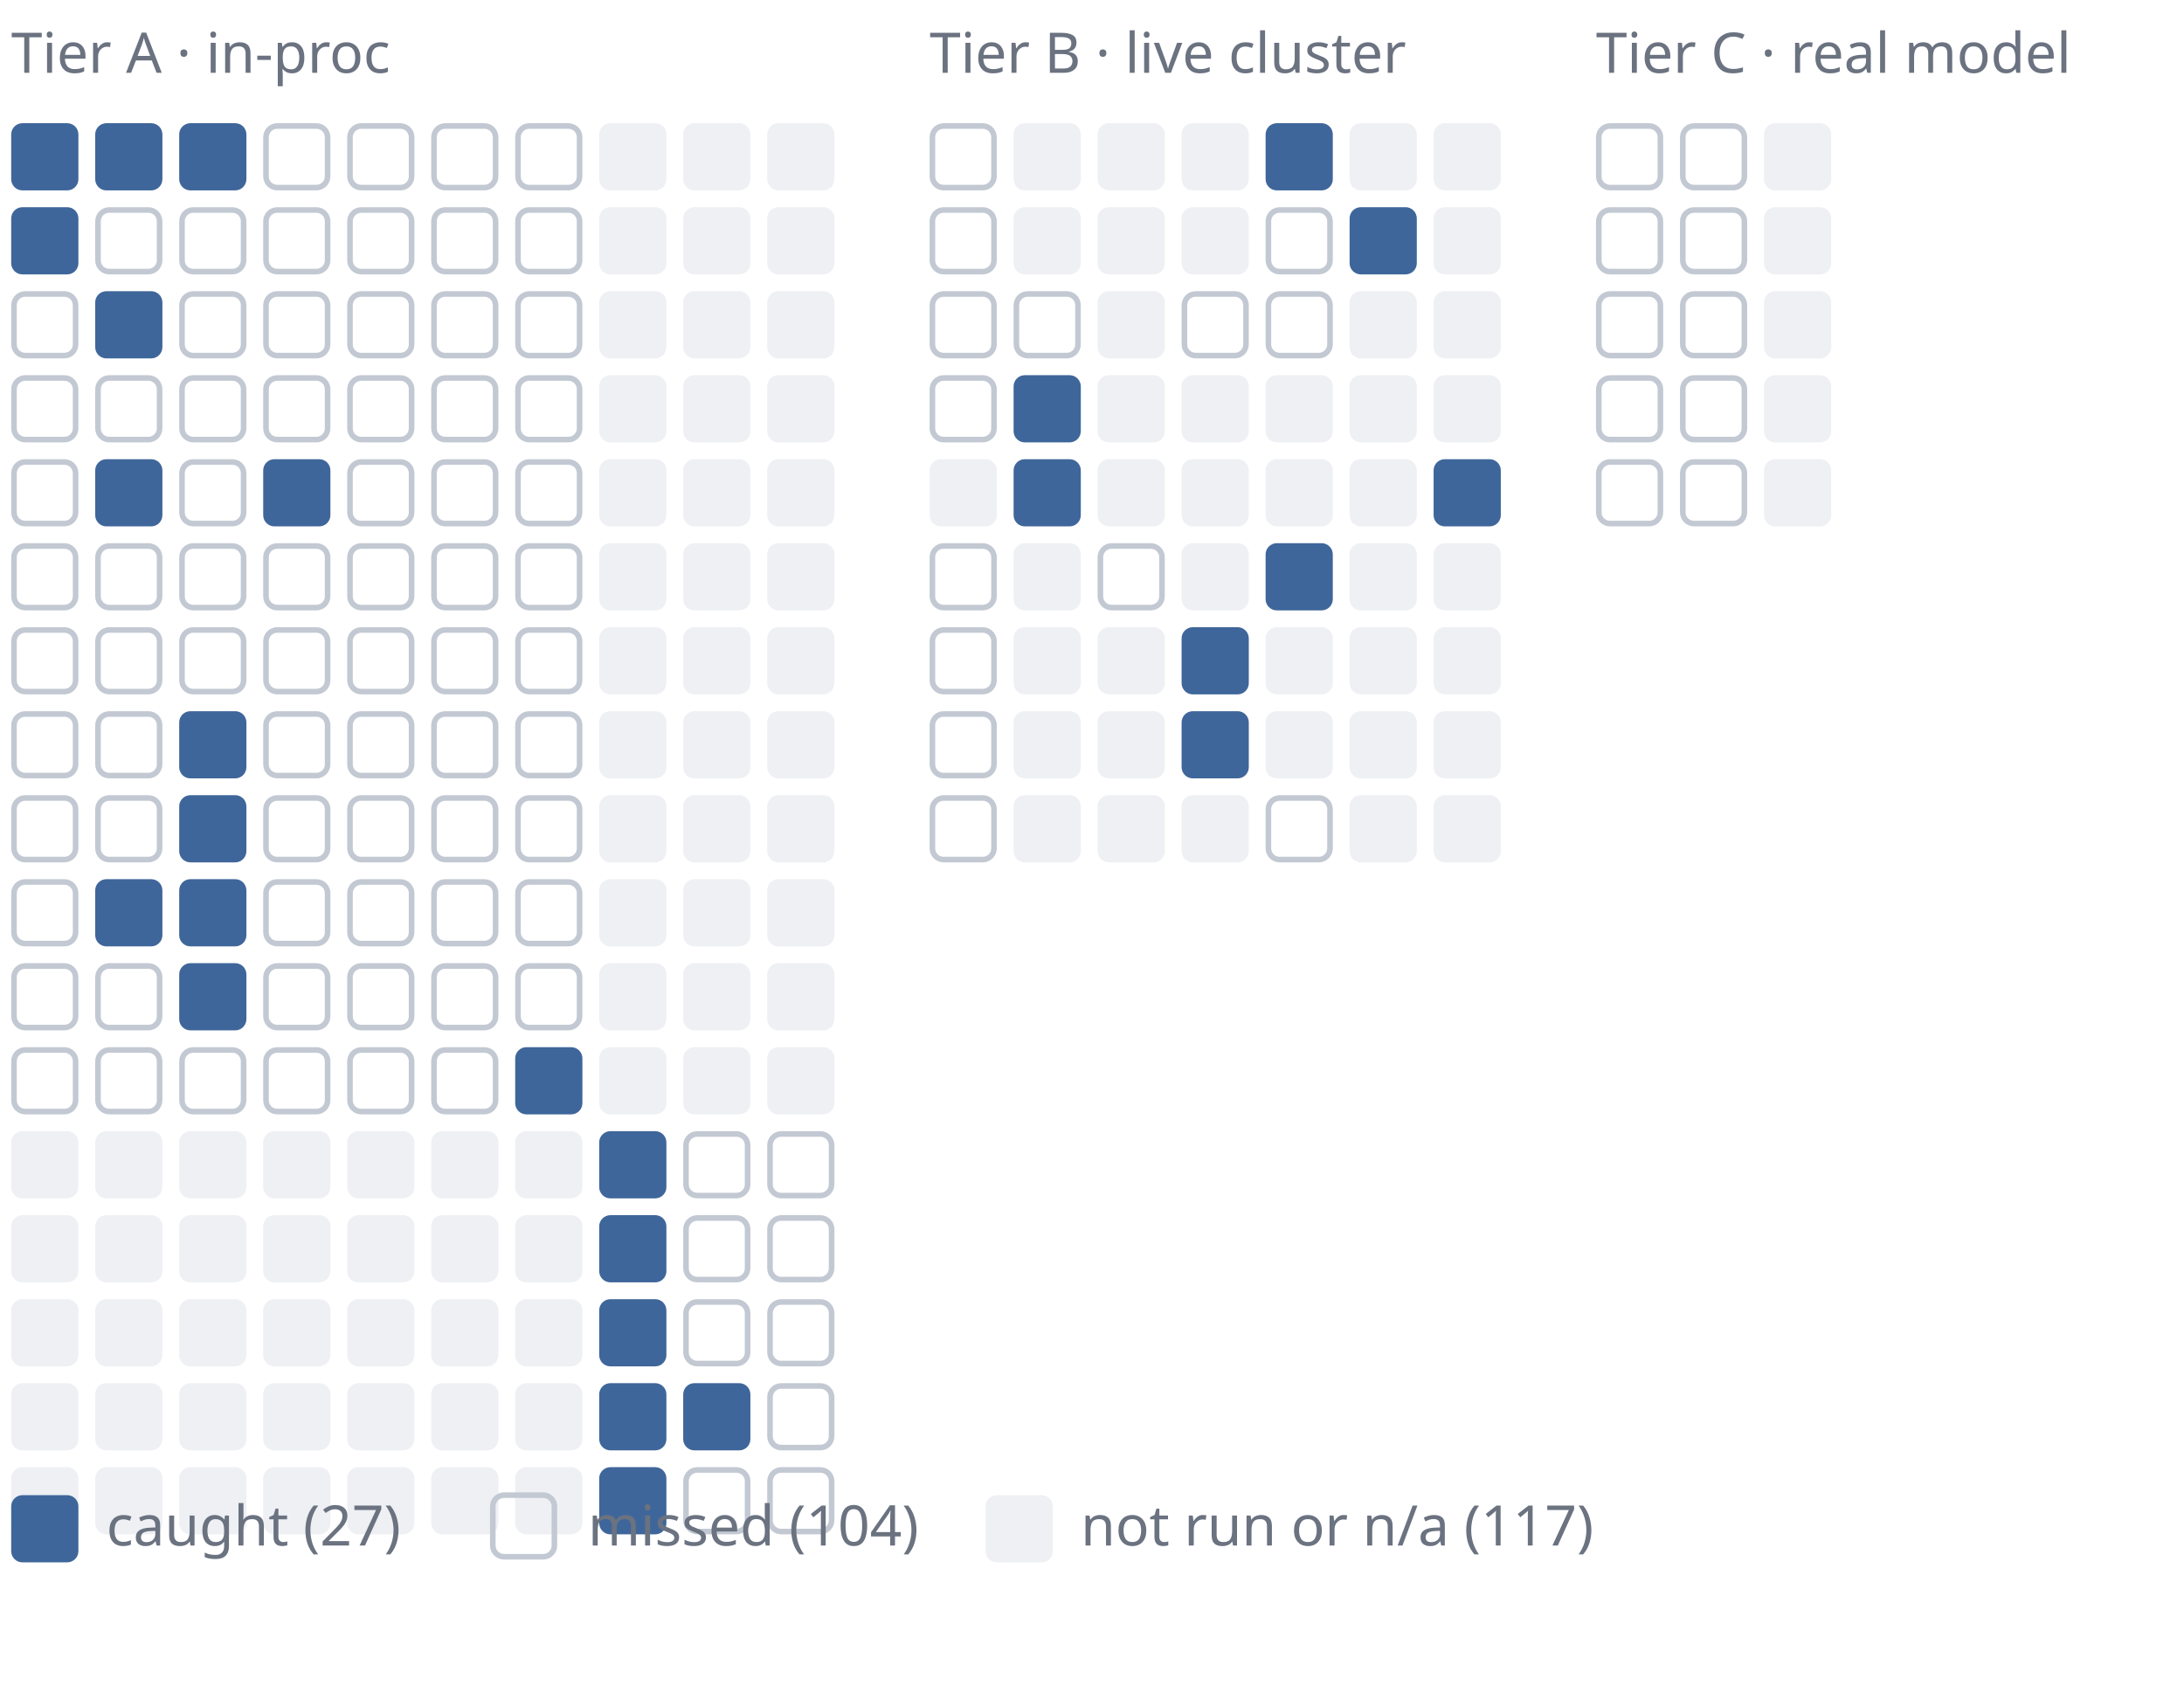
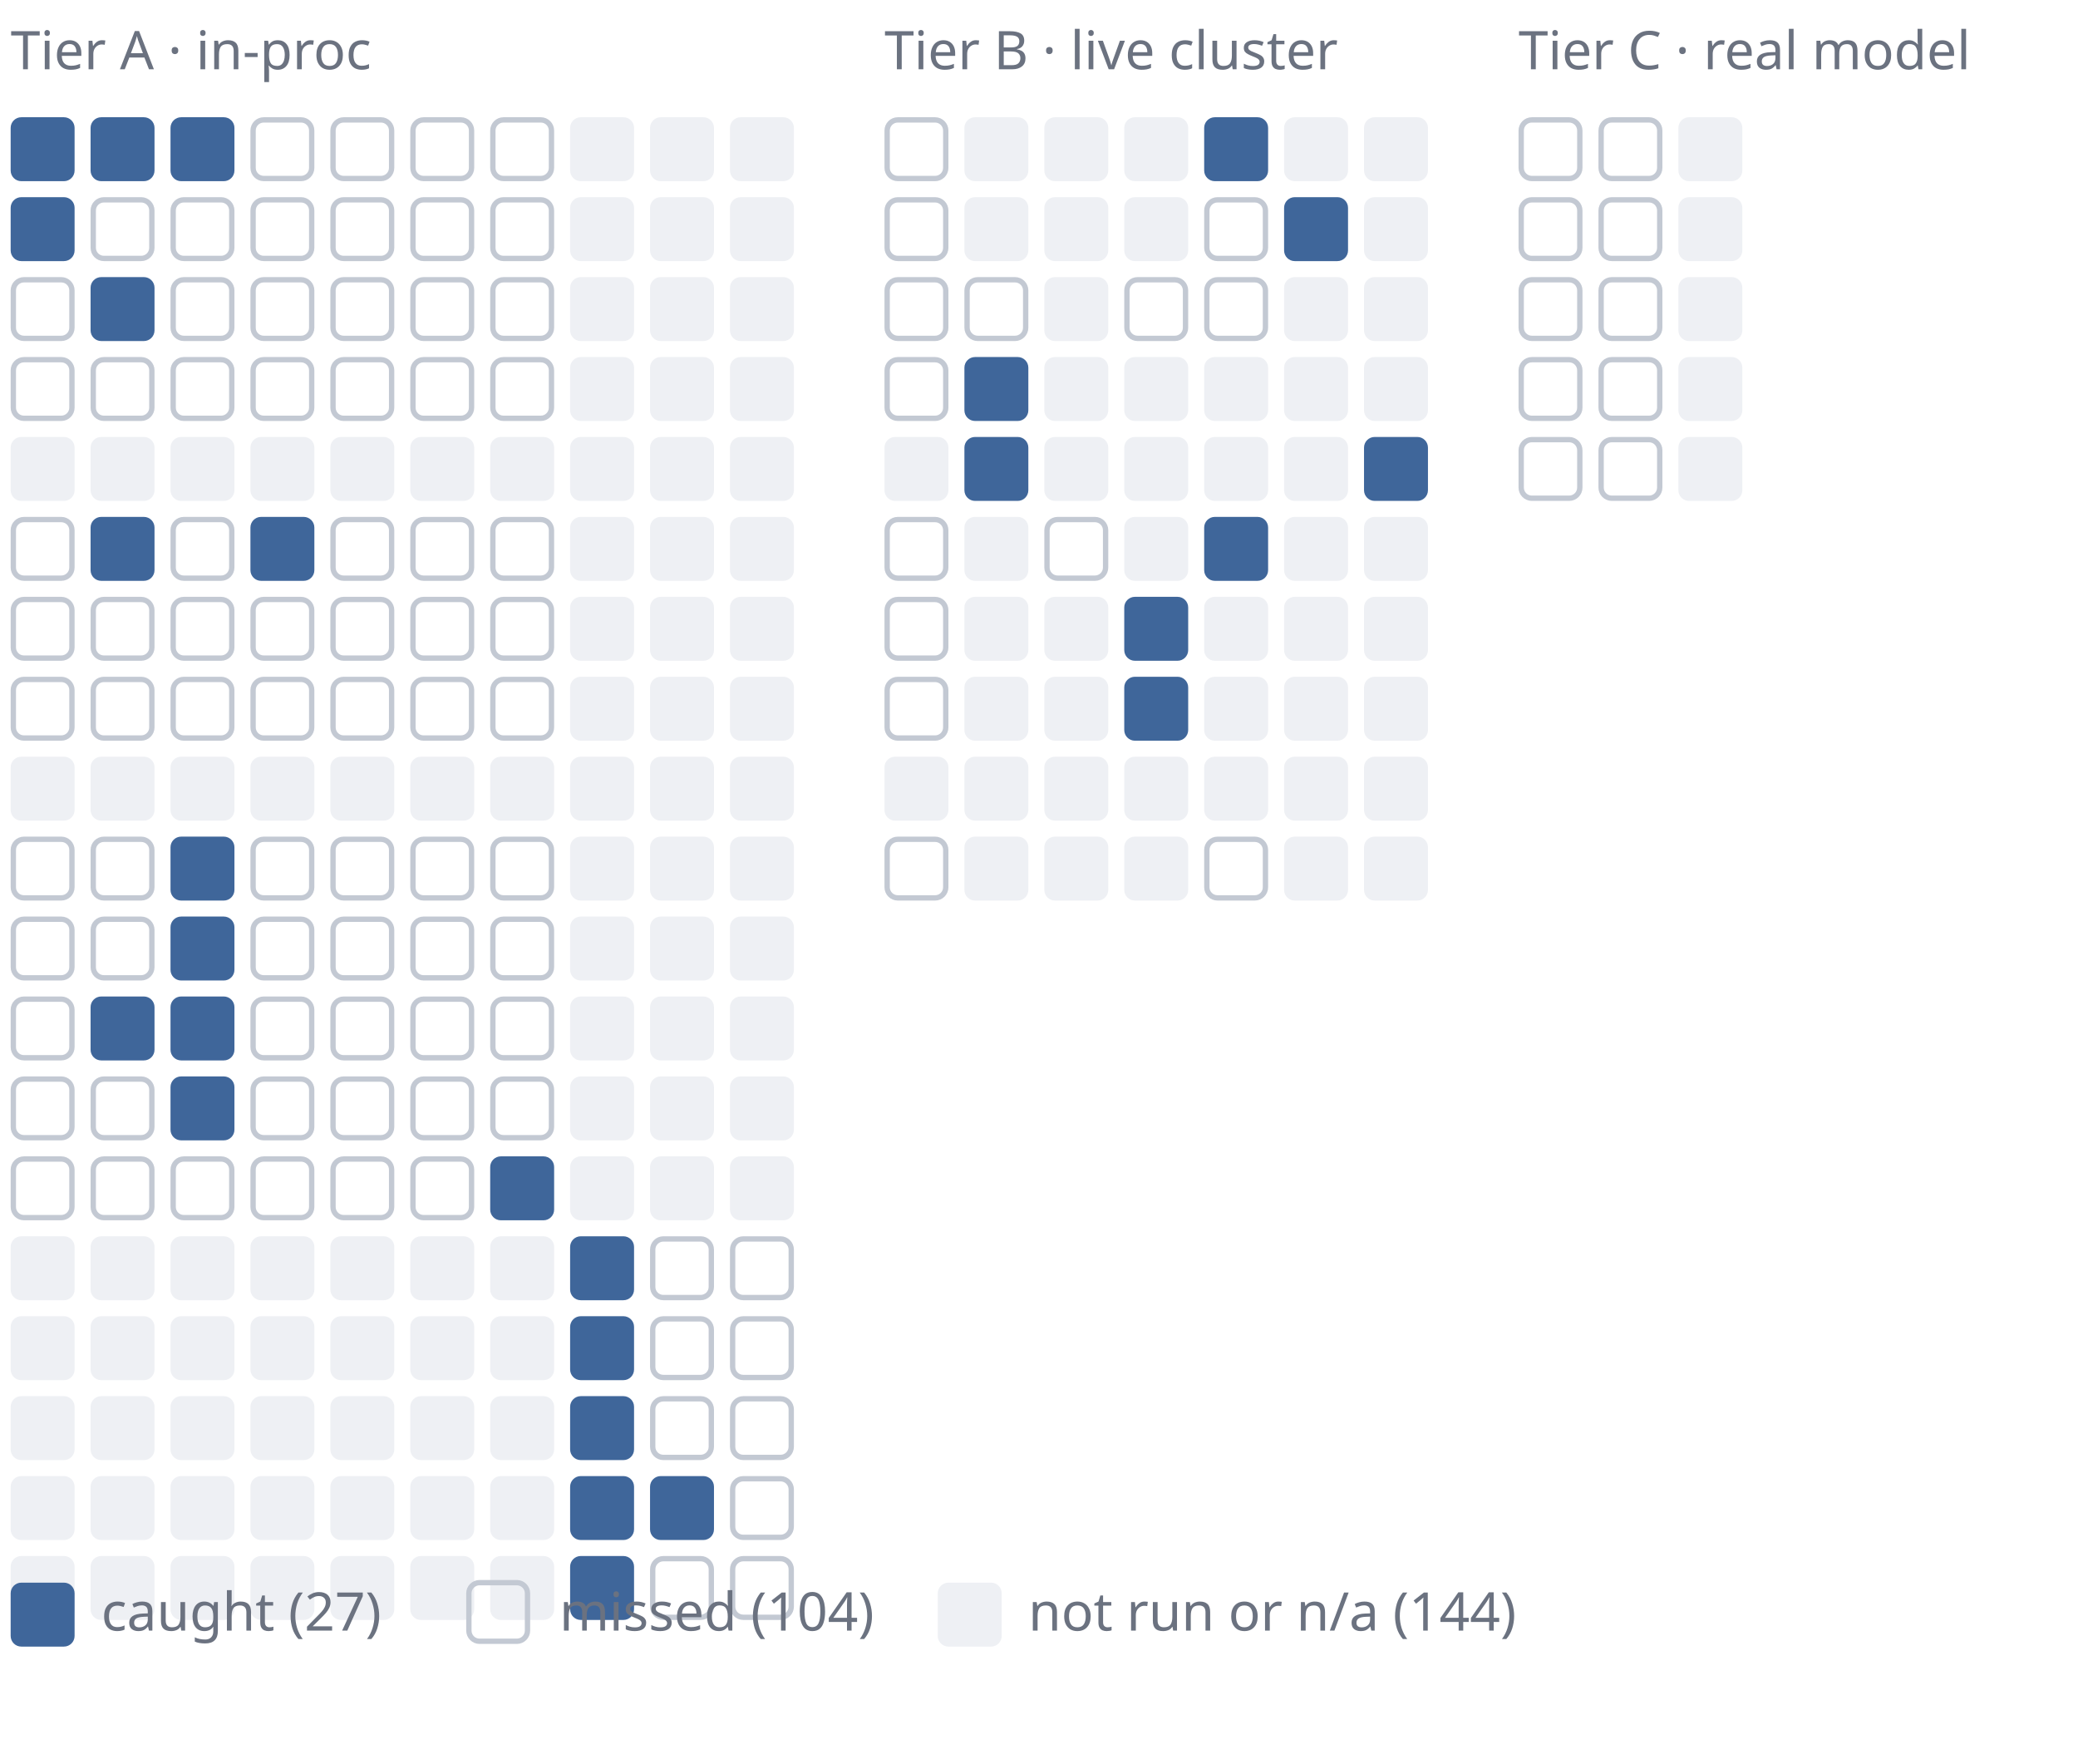
- <svg xmlns="http://www.w3.org/2000/svg" viewBox="0 0 390 301" width="390" height="301" role="img" aria-labelledby="t d">
+ <svg xmlns="http://www.w3.org/2000/svg" viewBox="0 0 390 331" width="390" height="331" role="img" aria-labelledby="t d">
  <text x="2" y="13" font-family="ui-sans-serif, system-ui, sans-serif" font-size="10" fill="#6b7280">Tier A · in-proc</text>
  <rect x="2" y="22" width="12" height="12" rx="2" fill="#3f669a" />
  <rect x="17" y="22" width="12" height="12" rx="2" fill="#3f669a" />
  <rect x="32" y="22" width="12" height="12" rx="2" fill="#3f669a" />
  <rect x="47.5" y="22.5" width="11" height="11" rx="2" fill="none" stroke="#c3c9d3" />
  <rect x="62.5" y="22.5" width="11" height="11" rx="2" fill="none" stroke="#c3c9d3" />
  <rect x="77.5" y="22.5" width="11" height="11" rx="2" fill="none" stroke="#c3c9d3" />
  <rect x="92.5" y="22.5" width="11" height="11" rx="2" fill="none" stroke="#c3c9d3" />
  <rect x="107" y="22" width="12" height="12" rx="2" fill="#eef0f4" />
  <rect x="122" y="22" width="12" height="12" rx="2" fill="#eef0f4" />
  <rect x="137" y="22" width="12" height="12" rx="2" fill="#eef0f4" />
  <rect x="2" y="37" width="12" height="12" rx="2" fill="#3f669a" />
  <rect x="17.5" y="37.5" width="11" height="11" rx="2" fill="none" stroke="#c3c9d3" />
  <rect x="32.5" y="37.5" width="11" height="11" rx="2" fill="none" stroke="#c3c9d3" />
  <rect x="47.5" y="37.5" width="11" height="11" rx="2" fill="none" stroke="#c3c9d3" />
  <rect x="62.5" y="37.5" width="11" height="11" rx="2" fill="none" stroke="#c3c9d3" />
  <rect x="77.5" y="37.5" width="11" height="11" rx="2" fill="none" stroke="#c3c9d3" />
  <rect x="92.5" y="37.5" width="11" height="11" rx="2" fill="none" stroke="#c3c9d3" />
  <rect x="107" y="37" width="12" height="12" rx="2" fill="#eef0f4" />
  <rect x="122" y="37" width="12" height="12" rx="2" fill="#eef0f4" />
  <rect x="137" y="37" width="12" height="12" rx="2" fill="#eef0f4" />
  <rect x="2.5" y="52.5" width="11" height="11" rx="2" fill="none" stroke="#c3c9d3" />
  <rect x="17" y="52" width="12" height="12" rx="2" fill="#3f669a" />
  <rect x="32.5" y="52.5" width="11" height="11" rx="2" fill="none" stroke="#c3c9d3" />
  <rect x="47.5" y="52.5" width="11" height="11" rx="2" fill="none" stroke="#c3c9d3" />
  <rect x="62.5" y="52.5" width="11" height="11" rx="2" fill="none" stroke="#c3c9d3" />
  <rect x="77.5" y="52.5" width="11" height="11" rx="2" fill="none" stroke="#c3c9d3" />
  <rect x="92.5" y="52.5" width="11" height="11" rx="2" fill="none" stroke="#c3c9d3" />
  <rect x="107" y="52" width="12" height="12" rx="2" fill="#eef0f4" />
  <rect x="122" y="52" width="12" height="12" rx="2" fill="#eef0f4" />
  <rect x="137" y="52" width="12" height="12" rx="2" fill="#eef0f4" />
  <rect x="2.5" y="67.5" width="11" height="11" rx="2" fill="none" stroke="#c3c9d3" />
  <rect x="17.5" y="67.5" width="11" height="11" rx="2" fill="none" stroke="#c3c9d3" />
  <rect x="32.5" y="67.5" width="11" height="11" rx="2" fill="none" stroke="#c3c9d3" />
  <rect x="47.5" y="67.5" width="11" height="11" rx="2" fill="none" stroke="#c3c9d3" />
  <rect x="62.5" y="67.5" width="11" height="11" rx="2" fill="none" stroke="#c3c9d3" />
  <rect x="77.5" y="67.5" width="11" height="11" rx="2" fill="none" stroke="#c3c9d3" />
  <rect x="92.5" y="67.5" width="11" height="11" rx="2" fill="none" stroke="#c3c9d3" />
  <rect x="107" y="67" width="12" height="12" rx="2" fill="#eef0f4" />
  <rect x="122" y="67" width="12" height="12" rx="2" fill="#eef0f4" />
  <rect x="137" y="67" width="12" height="12" rx="2" fill="#eef0f4" />
-   <rect x="2.5" y="82.5" width="11" height="11" rx="2" fill="none" stroke="#c3c9d3" />
-   <rect x="17" y="82" width="12" height="12" rx="2" fill="#3f669a" />
-   <rect x="32.5" y="82.5" width="11" height="11" rx="2" fill="none" stroke="#c3c9d3" />
-   <rect x="47" y="82" width="12" height="12" rx="2" fill="#3f669a" />
-   <rect x="62.5" y="82.5" width="11" height="11" rx="2" fill="none" stroke="#c3c9d3" />
-   <rect x="77.5" y="82.5" width="11" height="11" rx="2" fill="none" stroke="#c3c9d3" />
-   <rect x="92.5" y="82.5" width="11" height="11" rx="2" fill="none" stroke="#c3c9d3" />
+   <rect x="2" y="82" width="12" height="12" rx="2" fill="#eef0f4" />
+   <rect x="17" y="82" width="12" height="12" rx="2" fill="#eef0f4" />
+   <rect x="32" y="82" width="12" height="12" rx="2" fill="#eef0f4" />
+   <rect x="47" y="82" width="12" height="12" rx="2" fill="#eef0f4" />
+   <rect x="62" y="82" width="12" height="12" rx="2" fill="#eef0f4" />
+   <rect x="77" y="82" width="12" height="12" rx="2" fill="#eef0f4" />
+   <rect x="92" y="82" width="12" height="12" rx="2" fill="#eef0f4" />
  <rect x="107" y="82" width="12" height="12" rx="2" fill="#eef0f4" />
  <rect x="122" y="82" width="12" height="12" rx="2" fill="#eef0f4" />
  <rect x="137" y="82" width="12" height="12" rx="2" fill="#eef0f4" />
  <rect x="2.5" y="97.5" width="11" height="11" rx="2" fill="none" stroke="#c3c9d3" />
-   <rect x="17.5" y="97.5" width="11" height="11" rx="2" fill="none" stroke="#c3c9d3" />
+   <rect x="17" y="97" width="12" height="12" rx="2" fill="#3f669a" />
  <rect x="32.5" y="97.5" width="11" height="11" rx="2" fill="none" stroke="#c3c9d3" />
-   <rect x="47.5" y="97.5" width="11" height="11" rx="2" fill="none" stroke="#c3c9d3" />
+   <rect x="47" y="97" width="12" height="12" rx="2" fill="#3f669a" />
  <rect x="62.5" y="97.5" width="11" height="11" rx="2" fill="none" stroke="#c3c9d3" />
  <rect x="77.5" y="97.5" width="11" height="11" rx="2" fill="none" stroke="#c3c9d3" />
  <rect x="92.5" y="97.5" width="11" height="11" rx="2" fill="none" stroke="#c3c9d3" />
  <rect x="107" y="97" width="12" height="12" rx="2" fill="#eef0f4" />
  <rect x="122" y="97" width="12" height="12" rx="2" fill="#eef0f4" />
  <rect x="137" y="97" width="12" height="12" rx="2" fill="#eef0f4" />
  <rect x="2.5" y="112.5" width="11" height="11" rx="2" fill="none" stroke="#c3c9d3" />
  <rect x="17.5" y="112.5" width="11" height="11" rx="2" fill="none" stroke="#c3c9d3" />
  <rect x="32.5" y="112.5" width="11" height="11" rx="2" fill="none" stroke="#c3c9d3" />
  <rect x="47.5" y="112.5" width="11" height="11" rx="2" fill="none" stroke="#c3c9d3" />
  <rect x="62.5" y="112.5" width="11" height="11" rx="2" fill="none" stroke="#c3c9d3" />
  <rect x="77.5" y="112.5" width="11" height="11" rx="2" fill="none" stroke="#c3c9d3" />
  <rect x="92.5" y="112.5" width="11" height="11" rx="2" fill="none" stroke="#c3c9d3" />
  <rect x="107" y="112" width="12" height="12" rx="2" fill="#eef0f4" />
  <rect x="122" y="112" width="12" height="12" rx="2" fill="#eef0f4" />
  <rect x="137" y="112" width="12" height="12" rx="2" fill="#eef0f4" />
  <rect x="2.5" y="127.5" width="11" height="11" rx="2" fill="none" stroke="#c3c9d3" />
  <rect x="17.5" y="127.5" width="11" height="11" rx="2" fill="none" stroke="#c3c9d3" />
-   <rect x="32" y="127" width="12" height="12" rx="2" fill="#3f669a" />
+   <rect x="32.5" y="127.5" width="11" height="11" rx="2" fill="none" stroke="#c3c9d3" />
  <rect x="47.5" y="127.5" width="11" height="11" rx="2" fill="none" stroke="#c3c9d3" />
  <rect x="62.5" y="127.5" width="11" height="11" rx="2" fill="none" stroke="#c3c9d3" />
  <rect x="77.5" y="127.5" width="11" height="11" rx="2" fill="none" stroke="#c3c9d3" />
  <rect x="92.5" y="127.5" width="11" height="11" rx="2" fill="none" stroke="#c3c9d3" />
  <rect x="107" y="127" width="12" height="12" rx="2" fill="#eef0f4" />
  <rect x="122" y="127" width="12" height="12" rx="2" fill="#eef0f4" />
  <rect x="137" y="127" width="12" height="12" rx="2" fill="#eef0f4" />
-   <rect x="2.5" y="142.5" width="11" height="11" rx="2" fill="none" stroke="#c3c9d3" />
-   <rect x="17.5" y="142.5" width="11" height="11" rx="2" fill="none" stroke="#c3c9d3" />
-   <rect x="32" y="142" width="12" height="12" rx="2" fill="#3f669a" />
-   <rect x="47.5" y="142.5" width="11" height="11" rx="2" fill="none" stroke="#c3c9d3" />
-   <rect x="62.5" y="142.5" width="11" height="11" rx="2" fill="none" stroke="#c3c9d3" />
-   <rect x="77.5" y="142.5" width="11" height="11" rx="2" fill="none" stroke="#c3c9d3" />
-   <rect x="92.5" y="142.5" width="11" height="11" rx="2" fill="none" stroke="#c3c9d3" />
+   <rect x="2" y="142" width="12" height="12" rx="2" fill="#eef0f4" />
+   <rect x="17" y="142" width="12" height="12" rx="2" fill="#eef0f4" />
+   <rect x="32" y="142" width="12" height="12" rx="2" fill="#eef0f4" />
+   <rect x="47" y="142" width="12" height="12" rx="2" fill="#eef0f4" />
+   <rect x="62" y="142" width="12" height="12" rx="2" fill="#eef0f4" />
+   <rect x="77" y="142" width="12" height="12" rx="2" fill="#eef0f4" />
+   <rect x="92" y="142" width="12" height="12" rx="2" fill="#eef0f4" />
  <rect x="107" y="142" width="12" height="12" rx="2" fill="#eef0f4" />
  <rect x="122" y="142" width="12" height="12" rx="2" fill="#eef0f4" />
  <rect x="137" y="142" width="12" height="12" rx="2" fill="#eef0f4" />
  <rect x="2.5" y="157.5" width="11" height="11" rx="2" fill="none" stroke="#c3c9d3" />
-   <rect x="17" y="157" width="12" height="12" rx="2" fill="#3f669a" />
+   <rect x="17.5" y="157.5" width="11" height="11" rx="2" fill="none" stroke="#c3c9d3" />
  <rect x="32" y="157" width="12" height="12" rx="2" fill="#3f669a" />
  <rect x="47.5" y="157.5" width="11" height="11" rx="2" fill="none" stroke="#c3c9d3" />
  <rect x="62.5" y="157.5" width="11" height="11" rx="2" fill="none" stroke="#c3c9d3" />
  <rect x="77.5" y="157.5" width="11" height="11" rx="2" fill="none" stroke="#c3c9d3" />
  <rect x="92.5" y="157.5" width="11" height="11" rx="2" fill="none" stroke="#c3c9d3" />
  <rect x="107" y="157" width="12" height="12" rx="2" fill="#eef0f4" />
  <rect x="122" y="157" width="12" height="12" rx="2" fill="#eef0f4" />
  <rect x="137" y="157" width="12" height="12" rx="2" fill="#eef0f4" />
  <rect x="2.5" y="172.5" width="11" height="11" rx="2" fill="none" stroke="#c3c9d3" />
  <rect x="17.5" y="172.5" width="11" height="11" rx="2" fill="none" stroke="#c3c9d3" />
  <rect x="32" y="172" width="12" height="12" rx="2" fill="#3f669a" />
  <rect x="47.5" y="172.5" width="11" height="11" rx="2" fill="none" stroke="#c3c9d3" />
  <rect x="62.5" y="172.5" width="11" height="11" rx="2" fill="none" stroke="#c3c9d3" />
  <rect x="77.5" y="172.5" width="11" height="11" rx="2" fill="none" stroke="#c3c9d3" />
  <rect x="92.5" y="172.5" width="11" height="11" rx="2" fill="none" stroke="#c3c9d3" />
  <rect x="107" y="172" width="12" height="12" rx="2" fill="#eef0f4" />
  <rect x="122" y="172" width="12" height="12" rx="2" fill="#eef0f4" />
  <rect x="137" y="172" width="12" height="12" rx="2" fill="#eef0f4" />
  <rect x="2.5" y="187.5" width="11" height="11" rx="2" fill="none" stroke="#c3c9d3" />
-   <rect x="17.5" y="187.5" width="11" height="11" rx="2" fill="none" stroke="#c3c9d3" />
-   <rect x="32.5" y="187.5" width="11" height="11" rx="2" fill="none" stroke="#c3c9d3" />
+   <rect x="17" y="187" width="12" height="12" rx="2" fill="#3f669a" />
+   <rect x="32" y="187" width="12" height="12" rx="2" fill="#3f669a" />
  <rect x="47.5" y="187.5" width="11" height="11" rx="2" fill="none" stroke="#c3c9d3" />
  <rect x="62.5" y="187.5" width="11" height="11" rx="2" fill="none" stroke="#c3c9d3" />
  <rect x="77.5" y="187.5" width="11" height="11" rx="2" fill="none" stroke="#c3c9d3" />
-   <rect x="92" y="187" width="12" height="12" rx="2" fill="#3f669a" />
+   <rect x="92.5" y="187.5" width="11" height="11" rx="2" fill="none" stroke="#c3c9d3" />
  <rect x="107" y="187" width="12" height="12" rx="2" fill="#eef0f4" />
  <rect x="122" y="187" width="12" height="12" rx="2" fill="#eef0f4" />
  <rect x="137" y="187" width="12" height="12" rx="2" fill="#eef0f4" />
-   <rect x="2" y="202" width="12" height="12" rx="2" fill="#eef0f4" />
-   <rect x="17" y="202" width="12" height="12" rx="2" fill="#eef0f4" />
-   <rect x="32" y="202" width="12" height="12" rx="2" fill="#eef0f4" />
-   <rect x="47" y="202" width="12" height="12" rx="2" fill="#eef0f4" />
-   <rect x="62" y="202" width="12" height="12" rx="2" fill="#eef0f4" />
-   <rect x="77" y="202" width="12" height="12" rx="2" fill="#eef0f4" />
-   <rect x="92" y="202" width="12" height="12" rx="2" fill="#eef0f4" />
-   <rect x="107" y="202" width="12" height="12" rx="2" fill="#3f669a" />
-   <rect x="122.5" y="202.5" width="11" height="11" rx="2" fill="none" stroke="#c3c9d3" />
-   <rect x="137.5" y="202.5" width="11" height="11" rx="2" fill="none" stroke="#c3c9d3" />
-   <rect x="2" y="217" width="12" height="12" rx="2" fill="#eef0f4" />
-   <rect x="17" y="217" width="12" height="12" rx="2" fill="#eef0f4" />
-   <rect x="32" y="217" width="12" height="12" rx="2" fill="#eef0f4" />
-   <rect x="47" y="217" width="12" height="12" rx="2" fill="#eef0f4" />
-   <rect x="62" y="217" width="12" height="12" rx="2" fill="#eef0f4" />
-   <rect x="77" y="217" width="12" height="12" rx="2" fill="#eef0f4" />
-   <rect x="92" y="217" width="12" height="12" rx="2" fill="#eef0f4" />
-   <rect x="107" y="217" width="12" height="12" rx="2" fill="#3f669a" />
-   <rect x="122.5" y="217.5" width="11" height="11" rx="2" fill="none" stroke="#c3c9d3" />
-   <rect x="137.5" y="217.5" width="11" height="11" rx="2" fill="none" stroke="#c3c9d3" />
+   <rect x="2.5" y="202.5" width="11" height="11" rx="2" fill="none" stroke="#c3c9d3" />
+   <rect x="17.5" y="202.5" width="11" height="11" rx="2" fill="none" stroke="#c3c9d3" />
+   <rect x="32" y="202" width="12" height="12" rx="2" fill="#3f669a" />
+   <rect x="47.5" y="202.5" width="11" height="11" rx="2" fill="none" stroke="#c3c9d3" />
+   <rect x="62.5" y="202.5" width="11" height="11" rx="2" fill="none" stroke="#c3c9d3" />
+   <rect x="77.5" y="202.5" width="11" height="11" rx="2" fill="none" stroke="#c3c9d3" />
+   <rect x="92.5" y="202.5" width="11" height="11" rx="2" fill="none" stroke="#c3c9d3" />
+   <rect x="107" y="202" width="12" height="12" rx="2" fill="#eef0f4" />
+   <rect x="122" y="202" width="12" height="12" rx="2" fill="#eef0f4" />
+   <rect x="137" y="202" width="12" height="12" rx="2" fill="#eef0f4" />
+   <rect x="2.5" y="217.5" width="11" height="11" rx="2" fill="none" stroke="#c3c9d3" />
+   <rect x="17.5" y="217.5" width="11" height="11" rx="2" fill="none" stroke="#c3c9d3" />
+   <rect x="32.5" y="217.5" width="11" height="11" rx="2" fill="none" stroke="#c3c9d3" />
+   <rect x="47.5" y="217.5" width="11" height="11" rx="2" fill="none" stroke="#c3c9d3" />
+   <rect x="62.5" y="217.5" width="11" height="11" rx="2" fill="none" stroke="#c3c9d3" />
+   <rect x="77.5" y="217.5" width="11" height="11" rx="2" fill="none" stroke="#c3c9d3" />
+   <rect x="92" y="217" width="12" height="12" rx="2" fill="#3f669a" />
+   <rect x="107" y="217" width="12" height="12" rx="2" fill="#eef0f4" />
+   <rect x="122" y="217" width="12" height="12" rx="2" fill="#eef0f4" />
+   <rect x="137" y="217" width="12" height="12" rx="2" fill="#eef0f4" />
  <rect x="2" y="232" width="12" height="12" rx="2" fill="#eef0f4" />
  <rect x="17" y="232" width="12" height="12" rx="2" fill="#eef0f4" />
  <rect x="32" y="232" width="12" height="12" rx="2" fill="#eef0f4" />
  <rect x="47" y="232" width="12" height="12" rx="2" fill="#eef0f4" />
  <rect x="62" y="232" width="12" height="12" rx="2" fill="#eef0f4" />
  <rect x="77" y="232" width="12" height="12" rx="2" fill="#eef0f4" />
  <rect x="92" y="232" width="12" height="12" rx="2" fill="#eef0f4" />
  <rect x="107" y="232" width="12" height="12" rx="2" fill="#3f669a" />
  <rect x="122.5" y="232.5" width="11" height="11" rx="2" fill="none" stroke="#c3c9d3" />
  <rect x="137.5" y="232.5" width="11" height="11" rx="2" fill="none" stroke="#c3c9d3" />
  <rect x="2" y="247" width="12" height="12" rx="2" fill="#eef0f4" />
  <rect x="17" y="247" width="12" height="12" rx="2" fill="#eef0f4" />
  <rect x="32" y="247" width="12" height="12" rx="2" fill="#eef0f4" />
  <rect x="47" y="247" width="12" height="12" rx="2" fill="#eef0f4" />
  <rect x="62" y="247" width="12" height="12" rx="2" fill="#eef0f4" />
  <rect x="77" y="247" width="12" height="12" rx="2" fill="#eef0f4" />
  <rect x="92" y="247" width="12" height="12" rx="2" fill="#eef0f4" />
  <rect x="107" y="247" width="12" height="12" rx="2" fill="#3f669a" />
-   <rect x="122" y="247" width="12" height="12" rx="2" fill="#3f669a" />
+   <rect x="122.5" y="247.5" width="11" height="11" rx="2" fill="none" stroke="#c3c9d3" />
  <rect x="137.5" y="247.5" width="11" height="11" rx="2" fill="none" stroke="#c3c9d3" />
  <rect x="2" y="262" width="12" height="12" rx="2" fill="#eef0f4" />
  <rect x="17" y="262" width="12" height="12" rx="2" fill="#eef0f4" />
  <rect x="32" y="262" width="12" height="12" rx="2" fill="#eef0f4" />
  <rect x="47" y="262" width="12" height="12" rx="2" fill="#eef0f4" />
  <rect x="62" y="262" width="12" height="12" rx="2" fill="#eef0f4" />
  <rect x="77" y="262" width="12" height="12" rx="2" fill="#eef0f4" />
  <rect x="92" y="262" width="12" height="12" rx="2" fill="#eef0f4" />
  <rect x="107" y="262" width="12" height="12" rx="2" fill="#3f669a" />
  <rect x="122.5" y="262.5" width="11" height="11" rx="2" fill="none" stroke="#c3c9d3" />
  <rect x="137.5" y="262.5" width="11" height="11" rx="2" fill="none" stroke="#c3c9d3" />
+   <rect x="2" y="277" width="12" height="12" rx="2" fill="#eef0f4" />
+   <rect x="17" y="277" width="12" height="12" rx="2" fill="#eef0f4" />
+   <rect x="32" y="277" width="12" height="12" rx="2" fill="#eef0f4" />
+   <rect x="47" y="277" width="12" height="12" rx="2" fill="#eef0f4" />
+   <rect x="62" y="277" width="12" height="12" rx="2" fill="#eef0f4" />
+   <rect x="77" y="277" width="12" height="12" rx="2" fill="#eef0f4" />
+   <rect x="92" y="277" width="12" height="12" rx="2" fill="#eef0f4" />
+   <rect x="107" y="277" width="12" height="12" rx="2" fill="#3f669a" />
+   <rect x="122" y="277" width="12" height="12" rx="2" fill="#3f669a" />
+   <rect x="137.5" y="277.5" width="11" height="11" rx="2" fill="none" stroke="#c3c9d3" />
+   <rect x="2" y="292" width="12" height="12" rx="2" fill="#eef0f4" />
+   <rect x="17" y="292" width="12" height="12" rx="2" fill="#eef0f4" />
+   <rect x="32" y="292" width="12" height="12" rx="2" fill="#eef0f4" />
+   <rect x="47" y="292" width="12" height="12" rx="2" fill="#eef0f4" />
+   <rect x="62" y="292" width="12" height="12" rx="2" fill="#eef0f4" />
+   <rect x="77" y="292" width="12" height="12" rx="2" fill="#eef0f4" />
+   <rect x="92" y="292" width="12" height="12" rx="2" fill="#eef0f4" />
+   <rect x="107" y="292" width="12" height="12" rx="2" fill="#3f669a" />
+   <rect x="122.5" y="292.5" width="11" height="11" rx="2" fill="none" stroke="#c3c9d3" />
+   <rect x="137.5" y="292.5" width="11" height="11" rx="2" fill="none" stroke="#c3c9d3" />
  <text x="166" y="13" font-family="ui-sans-serif, system-ui, sans-serif" font-size="10" fill="#6b7280">Tier B · live cluster</text>
  <rect x="166.5" y="22.5" width="11" height="11" rx="2" fill="none" stroke="#c3c9d3" />
  <rect x="181" y="22" width="12" height="12" rx="2" fill="#eef0f4" />
  <rect x="196" y="22" width="12" height="12" rx="2" fill="#eef0f4" />
  <rect x="211" y="22" width="12" height="12" rx="2" fill="#eef0f4" />
  <rect x="226" y="22" width="12" height="12" rx="2" fill="#3f669a" />
  <rect x="241" y="22" width="12" height="12" rx="2" fill="#eef0f4" />
  <rect x="256" y="22" width="12" height="12" rx="2" fill="#eef0f4" />
  <rect x="166.5" y="37.5" width="11" height="11" rx="2" fill="none" stroke="#c3c9d3" />
  <rect x="181" y="37" width="12" height="12" rx="2" fill="#eef0f4" />
  <rect x="196" y="37" width="12" height="12" rx="2" fill="#eef0f4" />
  <rect x="211" y="37" width="12" height="12" rx="2" fill="#eef0f4" />
  <rect x="226.5" y="37.5" width="11" height="11" rx="2" fill="none" stroke="#c3c9d3" />
  <rect x="241" y="37" width="12" height="12" rx="2" fill="#3f669a" />
  <rect x="256" y="37" width="12" height="12" rx="2" fill="#eef0f4" />
  <rect x="166.5" y="52.5" width="11" height="11" rx="2" fill="none" stroke="#c3c9d3" />
  <rect x="181.5" y="52.5" width="11" height="11" rx="2" fill="none" stroke="#c3c9d3" />
  <rect x="196" y="52" width="12" height="12" rx="2" fill="#eef0f4" />
  <rect x="211.5" y="52.5" width="11" height="11" rx="2" fill="none" stroke="#c3c9d3" />
  <rect x="226.5" y="52.5" width="11" height="11" rx="2" fill="none" stroke="#c3c9d3" />
  <rect x="241" y="52" width="12" height="12" rx="2" fill="#eef0f4" />
  <rect x="256" y="52" width="12" height="12" rx="2" fill="#eef0f4" />
  <rect x="166.5" y="67.5" width="11" height="11" rx="2" fill="none" stroke="#c3c9d3" />
  <rect x="181" y="67" width="12" height="12" rx="2" fill="#3f669a" />
  <rect x="196" y="67" width="12" height="12" rx="2" fill="#eef0f4" />
  <rect x="211" y="67" width="12" height="12" rx="2" fill="#eef0f4" />
  <rect x="226" y="67" width="12" height="12" rx="2" fill="#eef0f4" />
  <rect x="241" y="67" width="12" height="12" rx="2" fill="#eef0f4" />
  <rect x="256" y="67" width="12" height="12" rx="2" fill="#eef0f4" />
  <rect x="166" y="82" width="12" height="12" rx="2" fill="#eef0f4" />
  <rect x="181" y="82" width="12" height="12" rx="2" fill="#3f669a" />
  <rect x="196" y="82" width="12" height="12" rx="2" fill="#eef0f4" />
  <rect x="211" y="82" width="12" height="12" rx="2" fill="#eef0f4" />
  <rect x="226" y="82" width="12" height="12" rx="2" fill="#eef0f4" />
  <rect x="241" y="82" width="12" height="12" rx="2" fill="#eef0f4" />
  <rect x="256" y="82" width="12" height="12" rx="2" fill="#3f669a" />
  <rect x="166.5" y="97.5" width="11" height="11" rx="2" fill="none" stroke="#c3c9d3" />
  <rect x="181" y="97" width="12" height="12" rx="2" fill="#eef0f4" />
  <rect x="196.5" y="97.5" width="11" height="11" rx="2" fill="none" stroke="#c3c9d3" />
  <rect x="211" y="97" width="12" height="12" rx="2" fill="#eef0f4" />
  <rect x="226" y="97" width="12" height="12" rx="2" fill="#3f669a" />
  <rect x="241" y="97" width="12" height="12" rx="2" fill="#eef0f4" />
  <rect x="256" y="97" width="12" height="12" rx="2" fill="#eef0f4" />
  <rect x="166.5" y="112.5" width="11" height="11" rx="2" fill="none" stroke="#c3c9d3" />
  <rect x="181" y="112" width="12" height="12" rx="2" fill="#eef0f4" />
  <rect x="196" y="112" width="12" height="12" rx="2" fill="#eef0f4" />
  <rect x="211" y="112" width="12" height="12" rx="2" fill="#3f669a" />
  <rect x="226" y="112" width="12" height="12" rx="2" fill="#eef0f4" />
  <rect x="241" y="112" width="12" height="12" rx="2" fill="#eef0f4" />
  <rect x="256" y="112" width="12" height="12" rx="2" fill="#eef0f4" />
  <rect x="166.5" y="127.5" width="11" height="11" rx="2" fill="none" stroke="#c3c9d3" />
  <rect x="181" y="127" width="12" height="12" rx="2" fill="#eef0f4" />
  <rect x="196" y="127" width="12" height="12" rx="2" fill="#eef0f4" />
  <rect x="211" y="127" width="12" height="12" rx="2" fill="#3f669a" />
  <rect x="226" y="127" width="12" height="12" rx="2" fill="#eef0f4" />
  <rect x="241" y="127" width="12" height="12" rx="2" fill="#eef0f4" />
  <rect x="256" y="127" width="12" height="12" rx="2" fill="#eef0f4" />
-   <rect x="166.5" y="142.5" width="11" height="11" rx="2" fill="none" stroke="#c3c9d3" />
+   <rect x="166" y="142" width="12" height="12" rx="2" fill="#eef0f4" />
  <rect x="181" y="142" width="12" height="12" rx="2" fill="#eef0f4" />
  <rect x="196" y="142" width="12" height="12" rx="2" fill="#eef0f4" />
  <rect x="211" y="142" width="12" height="12" rx="2" fill="#eef0f4" />
-   <rect x="226.5" y="142.5" width="11" height="11" rx="2" fill="none" stroke="#c3c9d3" />
+   <rect x="226" y="142" width="12" height="12" rx="2" fill="#eef0f4" />
  <rect x="241" y="142" width="12" height="12" rx="2" fill="#eef0f4" />
  <rect x="256" y="142" width="12" height="12" rx="2" fill="#eef0f4" />
+   <rect x="166.5" y="157.5" width="11" height="11" rx="2" fill="none" stroke="#c3c9d3" />
+   <rect x="181" y="157" width="12" height="12" rx="2" fill="#eef0f4" />
+   <rect x="196" y="157" width="12" height="12" rx="2" fill="#eef0f4" />
+   <rect x="211" y="157" width="12" height="12" rx="2" fill="#eef0f4" />
+   <rect x="226.5" y="157.5" width="11" height="11" rx="2" fill="none" stroke="#c3c9d3" />
+   <rect x="241" y="157" width="12" height="12" rx="2" fill="#eef0f4" />
+   <rect x="256" y="157" width="12" height="12" rx="2" fill="#eef0f4" />
  <text x="285" y="13" font-family="ui-sans-serif, system-ui, sans-serif" font-size="10" fill="#6b7280">Tier C · real model</text>
  <rect x="285.5" y="22.5" width="11" height="11" rx="2" fill="none" stroke="#c3c9d3" />
  <rect x="300.5" y="22.5" width="11" height="11" rx="2" fill="none" stroke="#c3c9d3" />
  <rect x="315" y="22" width="12" height="12" rx="2" fill="#eef0f4" />
  <rect x="285.5" y="37.5" width="11" height="11" rx="2" fill="none" stroke="#c3c9d3" />
  <rect x="300.5" y="37.5" width="11" height="11" rx="2" fill="none" stroke="#c3c9d3" />
  <rect x="315" y="37" width="12" height="12" rx="2" fill="#eef0f4" />
  <rect x="285.5" y="52.5" width="11" height="11" rx="2" fill="none" stroke="#c3c9d3" />
  <rect x="300.5" y="52.5" width="11" height="11" rx="2" fill="none" stroke="#c3c9d3" />
  <rect x="315" y="52" width="12" height="12" rx="2" fill="#eef0f4" />
  <rect x="285.5" y="67.5" width="11" height="11" rx="2" fill="none" stroke="#c3c9d3" />
  <rect x="300.5" y="67.5" width="11" height="11" rx="2" fill="none" stroke="#c3c9d3" />
  <rect x="315" y="67" width="12" height="12" rx="2" fill="#eef0f4" />
  <rect x="285.5" y="82.5" width="11" height="11" rx="2" fill="none" stroke="#c3c9d3" />
  <rect x="300.5" y="82.5" width="11" height="11" rx="2" fill="none" stroke="#c3c9d3" />
  <rect x="315" y="82" width="12" height="12" rx="2" fill="#eef0f4" />
-   <rect x="2" y="267" width="12" height="12" rx="2" fill="#3f669a" />
-   <text x="19" y="276" font-family="ui-sans-serif, system-ui, sans-serif" font-size="10" fill="#6b7280">caught (27)</text>
-   <rect x="88" y="267" width="11" height="11" rx="2" fill="none" stroke="#c3c9d3" />
-   <text x="105" y="276" font-family="ui-sans-serif, system-ui, sans-serif" font-size="10" fill="#6b7280">missed (104)</text>
-   <rect x="176" y="267" width="12" height="12" rx="2" fill="#eef0f4" />
-   <text x="193" y="276" font-family="ui-sans-serif, system-ui, sans-serif" font-size="10" fill="#6b7280">not run or n/a (117)</text>
+   <rect x="2" y="297" width="12" height="12" rx="2" fill="#3f669a" />
+   <text x="19" y="306" font-family="ui-sans-serif, system-ui, sans-serif" font-size="10" fill="#6b7280">caught (27)</text>
+   <rect x="88" y="297" width="11" height="11" rx="2" fill="none" stroke="#c3c9d3" />
+   <text x="105" y="306" font-family="ui-sans-serif, system-ui, sans-serif" font-size="10" fill="#6b7280">missed (104)</text>
+   <rect x="176" y="297" width="12" height="12" rx="2" fill="#eef0f4" />
+   <text x="193" y="306" font-family="ui-sans-serif, system-ui, sans-serif" font-size="10" fill="#6b7280">not run or n/a (144)</text>
</svg>
